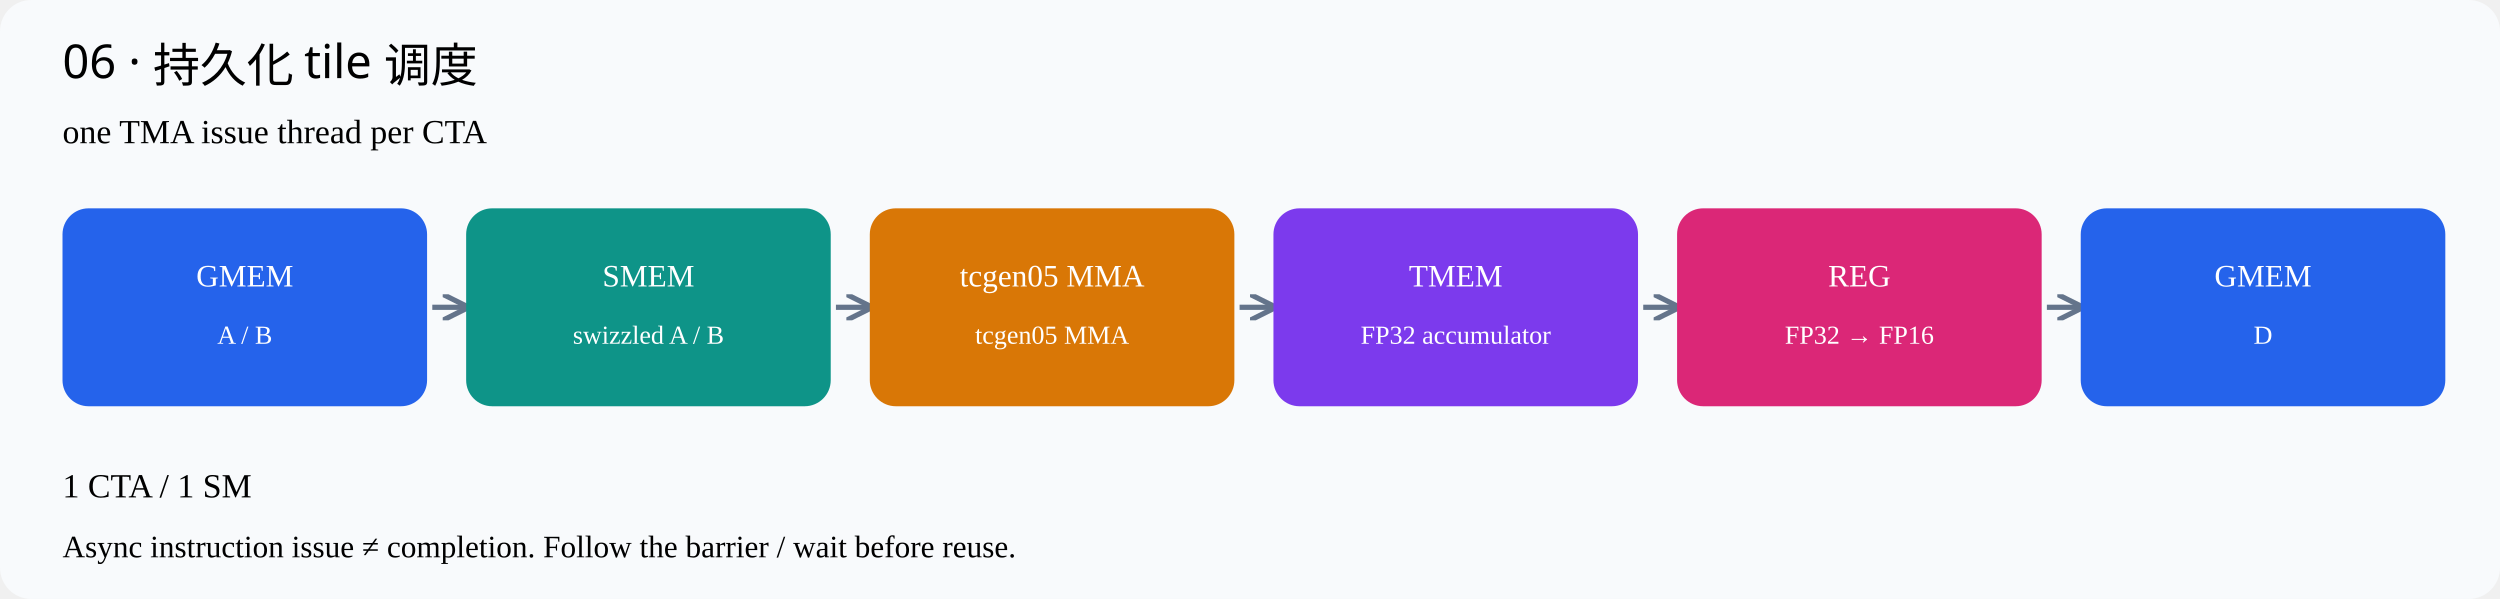
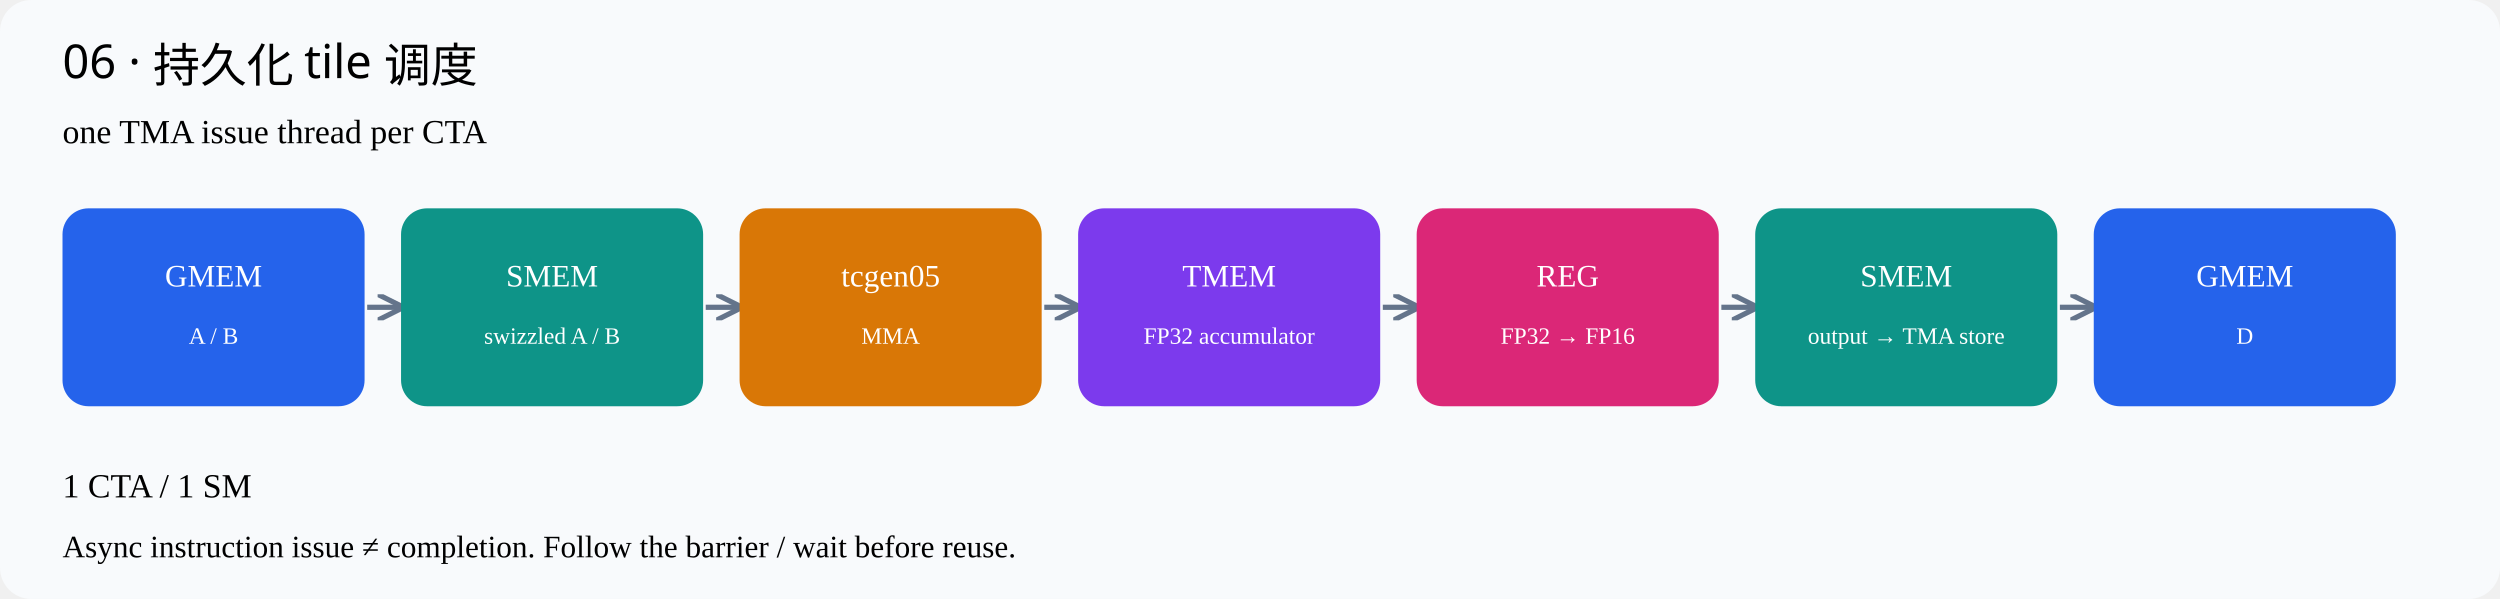
<svg xmlns="http://www.w3.org/2000/svg" viewBox="0 0 960 230" role="img" aria-label="06 · 持久化 tile 调度 数据路径">
  <defs>
    <marker id="arr" markerWidth="5" markerHeight="5" refX="4" refY="2.5" orient="auto">
      <path d="M0 0L5 2.5L0 5" fill="none" stroke="#64748b" />
    </marker>
  </defs>
  <rect width="960" height="230" fill="#f8fafc" rx="12" />
  <text x="24" y="30" font-size="18" font-family="sans-serif">06 · 持久化 tile 调度</text>
  <text x="24" y="55" font-size="13">one TMA issue thread per CTA</text>
  <g id="node-0" data-tag="gmem">
-     <rect x="24" y="80" width="140" height="76" rx="10" fill="#2563eb" />
-     <text x="94" y="110" fill="white" text-anchor="middle" font-size="12">GMEM</text>
-     <text x="94" y="132" fill="white" text-anchor="middle" font-size="10"> A / B</text>
+     <rect x="24.0" y="80" width="116.0" height="76" rx="10" fill="#2563eb" />
+     <text x="82.0" y="110" fill="white" text-anchor="middle" font-size="12">GMEM</text>
+     <text x="82.0" y="132" fill="white" text-anchor="middle" font-size="9"> A / B</text>
  </g>
-   <path d="M166 118h12" stroke="#64748b" stroke-width="2" marker-end="url(#arr)" />
+   <path d="M141.0 118h12" stroke="#64748b" stroke-width="2" marker-end="url(#arr)" />
  <g id="node-1" data-tag="smem">
-     <rect x="179" y="80" width="140" height="76" rx="10" fill="#0e9488" />
-     <text x="249" y="110" fill="white" text-anchor="middle" font-size="12">SMEM</text>
-     <text x="249" y="132" fill="white" text-anchor="middle" font-size="10"> swizzled A / B</text>
+     <rect x="154.0" y="80" width="116.0" height="76" rx="10" fill="#0e9488" />
+     <text x="212.0" y="110" fill="white" text-anchor="middle" font-size="12">SMEM</text>
+     <text x="212.0" y="132" fill="white" text-anchor="middle" font-size="9"> swizzled A / B</text>
  </g>
-   <path d="M321 118h12" stroke="#64748b" stroke-width="2" marker-end="url(#arr)" />
+   <path d="M271.0 118h12" stroke="#64748b" stroke-width="2" marker-end="url(#arr)" />
  <g id="node-2" data-tag="mma">
-     <rect x="334" y="80" width="140" height="76" rx="10" fill="#d97706" />
-     <text x="404" y="110" fill="white" text-anchor="middle" font-size="12">tcgen05 MMA</text>
-     <text x="404" y="132" fill="white" text-anchor="middle" font-size="10">tcgen05 MMA</text>
+     <rect x="284.0" y="80" width="116.0" height="76" rx="10" fill="#d97706" />
+     <text x="342.0" y="110" fill="white" text-anchor="middle" font-size="12">tcgen05</text>
+     <text x="342.0" y="132" fill="white" text-anchor="middle" font-size="9"> MMA</text>
  </g>
-   <path d="M476 118h12" stroke="#64748b" stroke-width="2" marker-end="url(#arr)" />
+   <path d="M401.0 118h12" stroke="#64748b" stroke-width="2" marker-end="url(#arr)" />
  <g id="node-3" data-tag="tmem">
-     <rect x="489" y="80" width="140" height="76" rx="10" fill="#7c3aed" />
-     <text x="559" y="110" fill="white" text-anchor="middle" font-size="12">TMEM</text>
-     <text x="559" y="132" fill="white" text-anchor="middle" font-size="10"> FP32 accumulator</text>
+     <rect x="414.0" y="80" width="116.0" height="76" rx="10" fill="#7c3aed" />
+     <text x="472.0" y="110" fill="white" text-anchor="middle" font-size="12">TMEM</text>
+     <text x="472.0" y="132" fill="white" text-anchor="middle" font-size="9"> FP32 accumulator</text>
  </g>
-   <path d="M631 118h12" stroke="#64748b" stroke-width="2" marker-end="url(#arr)" />
+   <path d="M531.0 118h12" stroke="#64748b" stroke-width="2" marker-end="url(#arr)" />
  <g id="node-4" data-tag="rmem">
-     <rect x="644" y="80" width="140" height="76" rx="10" fill="#db2777" />
-     <text x="714" y="110" fill="white" text-anchor="middle" font-size="12">REG</text>
-     <text x="714" y="132" fill="white" text-anchor="middle" font-size="10"> FP32 → FP16</text>
+     <rect x="544.0" y="80" width="116.0" height="76" rx="10" fill="#db2777" />
+     <text x="602.0" y="110" fill="white" text-anchor="middle" font-size="12">REG</text>
+     <text x="602.0" y="132" fill="white" text-anchor="middle" font-size="9"> FP32 → FP16</text>
  </g>
-   <path d="M786 118h12" stroke="#64748b" stroke-width="2" marker-end="url(#arr)" />
-   <g id="node-5" data-tag="gmem">
-     <rect x="799" y="80" width="140" height="76" rx="10" fill="#2563eb" />
-     <text x="869" y="110" fill="white" text-anchor="middle" font-size="12">GMEM</text>
-     <text x="869" y="132" fill="white" text-anchor="middle" font-size="10"> D</text>
+   <path d="M661.0 118h12" stroke="#64748b" stroke-width="2" marker-end="url(#arr)" />
+   <g id="node-5" data-tag="smem">
+     <rect x="674.0" y="80" width="116.0" height="76" rx="10" fill="#0e9488" />
+     <text x="732.0" y="110" fill="white" text-anchor="middle" font-size="12">SMEM</text>
+     <text x="732.0" y="132" fill="white" text-anchor="middle" font-size="9"> output → TMA store</text>
+   </g>
+   <path d="M791.0 118h12" stroke="#64748b" stroke-width="2" marker-end="url(#arr)" />
+   <g id="node-6" data-tag="gmem">
+     <rect x="804.0" y="80" width="116.0" height="76" rx="10" fill="#2563eb" />
+     <text x="862.0" y="110" fill="white" text-anchor="middle" font-size="12">GMEM</text>
+     <text x="862.0" y="132" fill="white" text-anchor="middle" font-size="9"> D</text>
  </g>
  <text x="24" y="191" font-size="13">1 CTA / 1 SM</text>
  <text x="24" y="214" font-size="12">Async instruction issue ≠ completion. Follow the barrier / wait before reuse.</text>
</svg>
